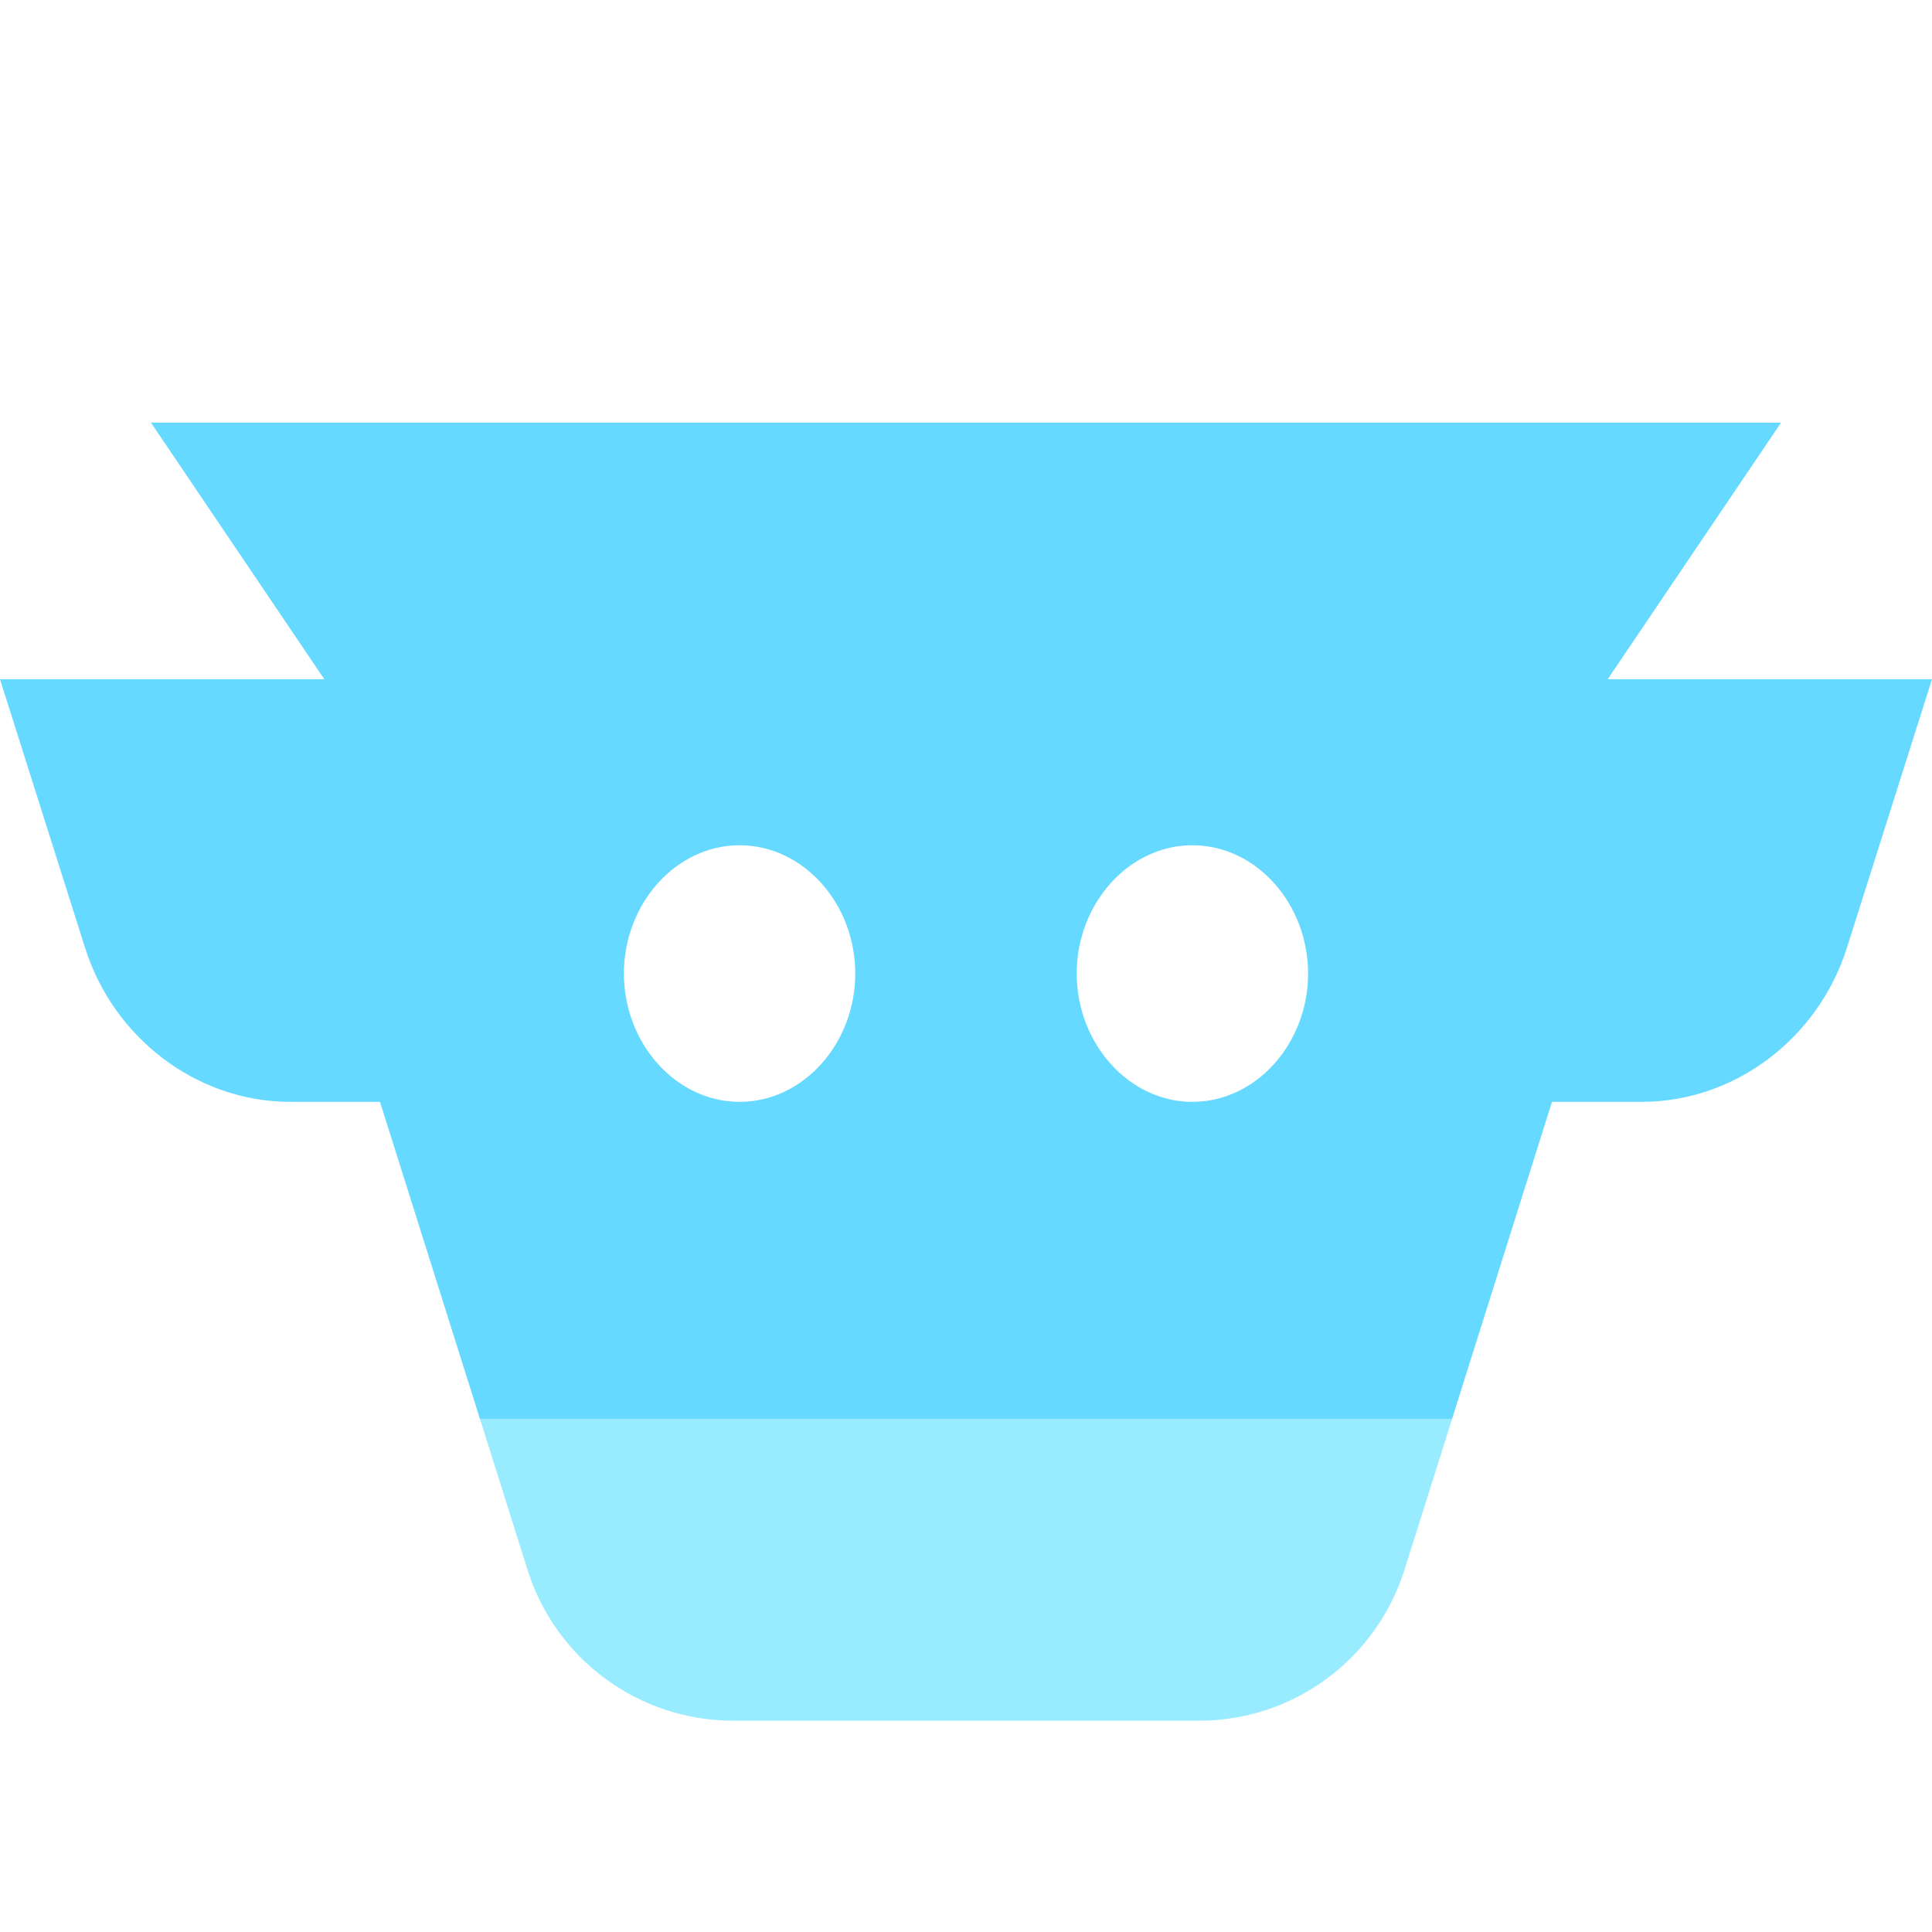
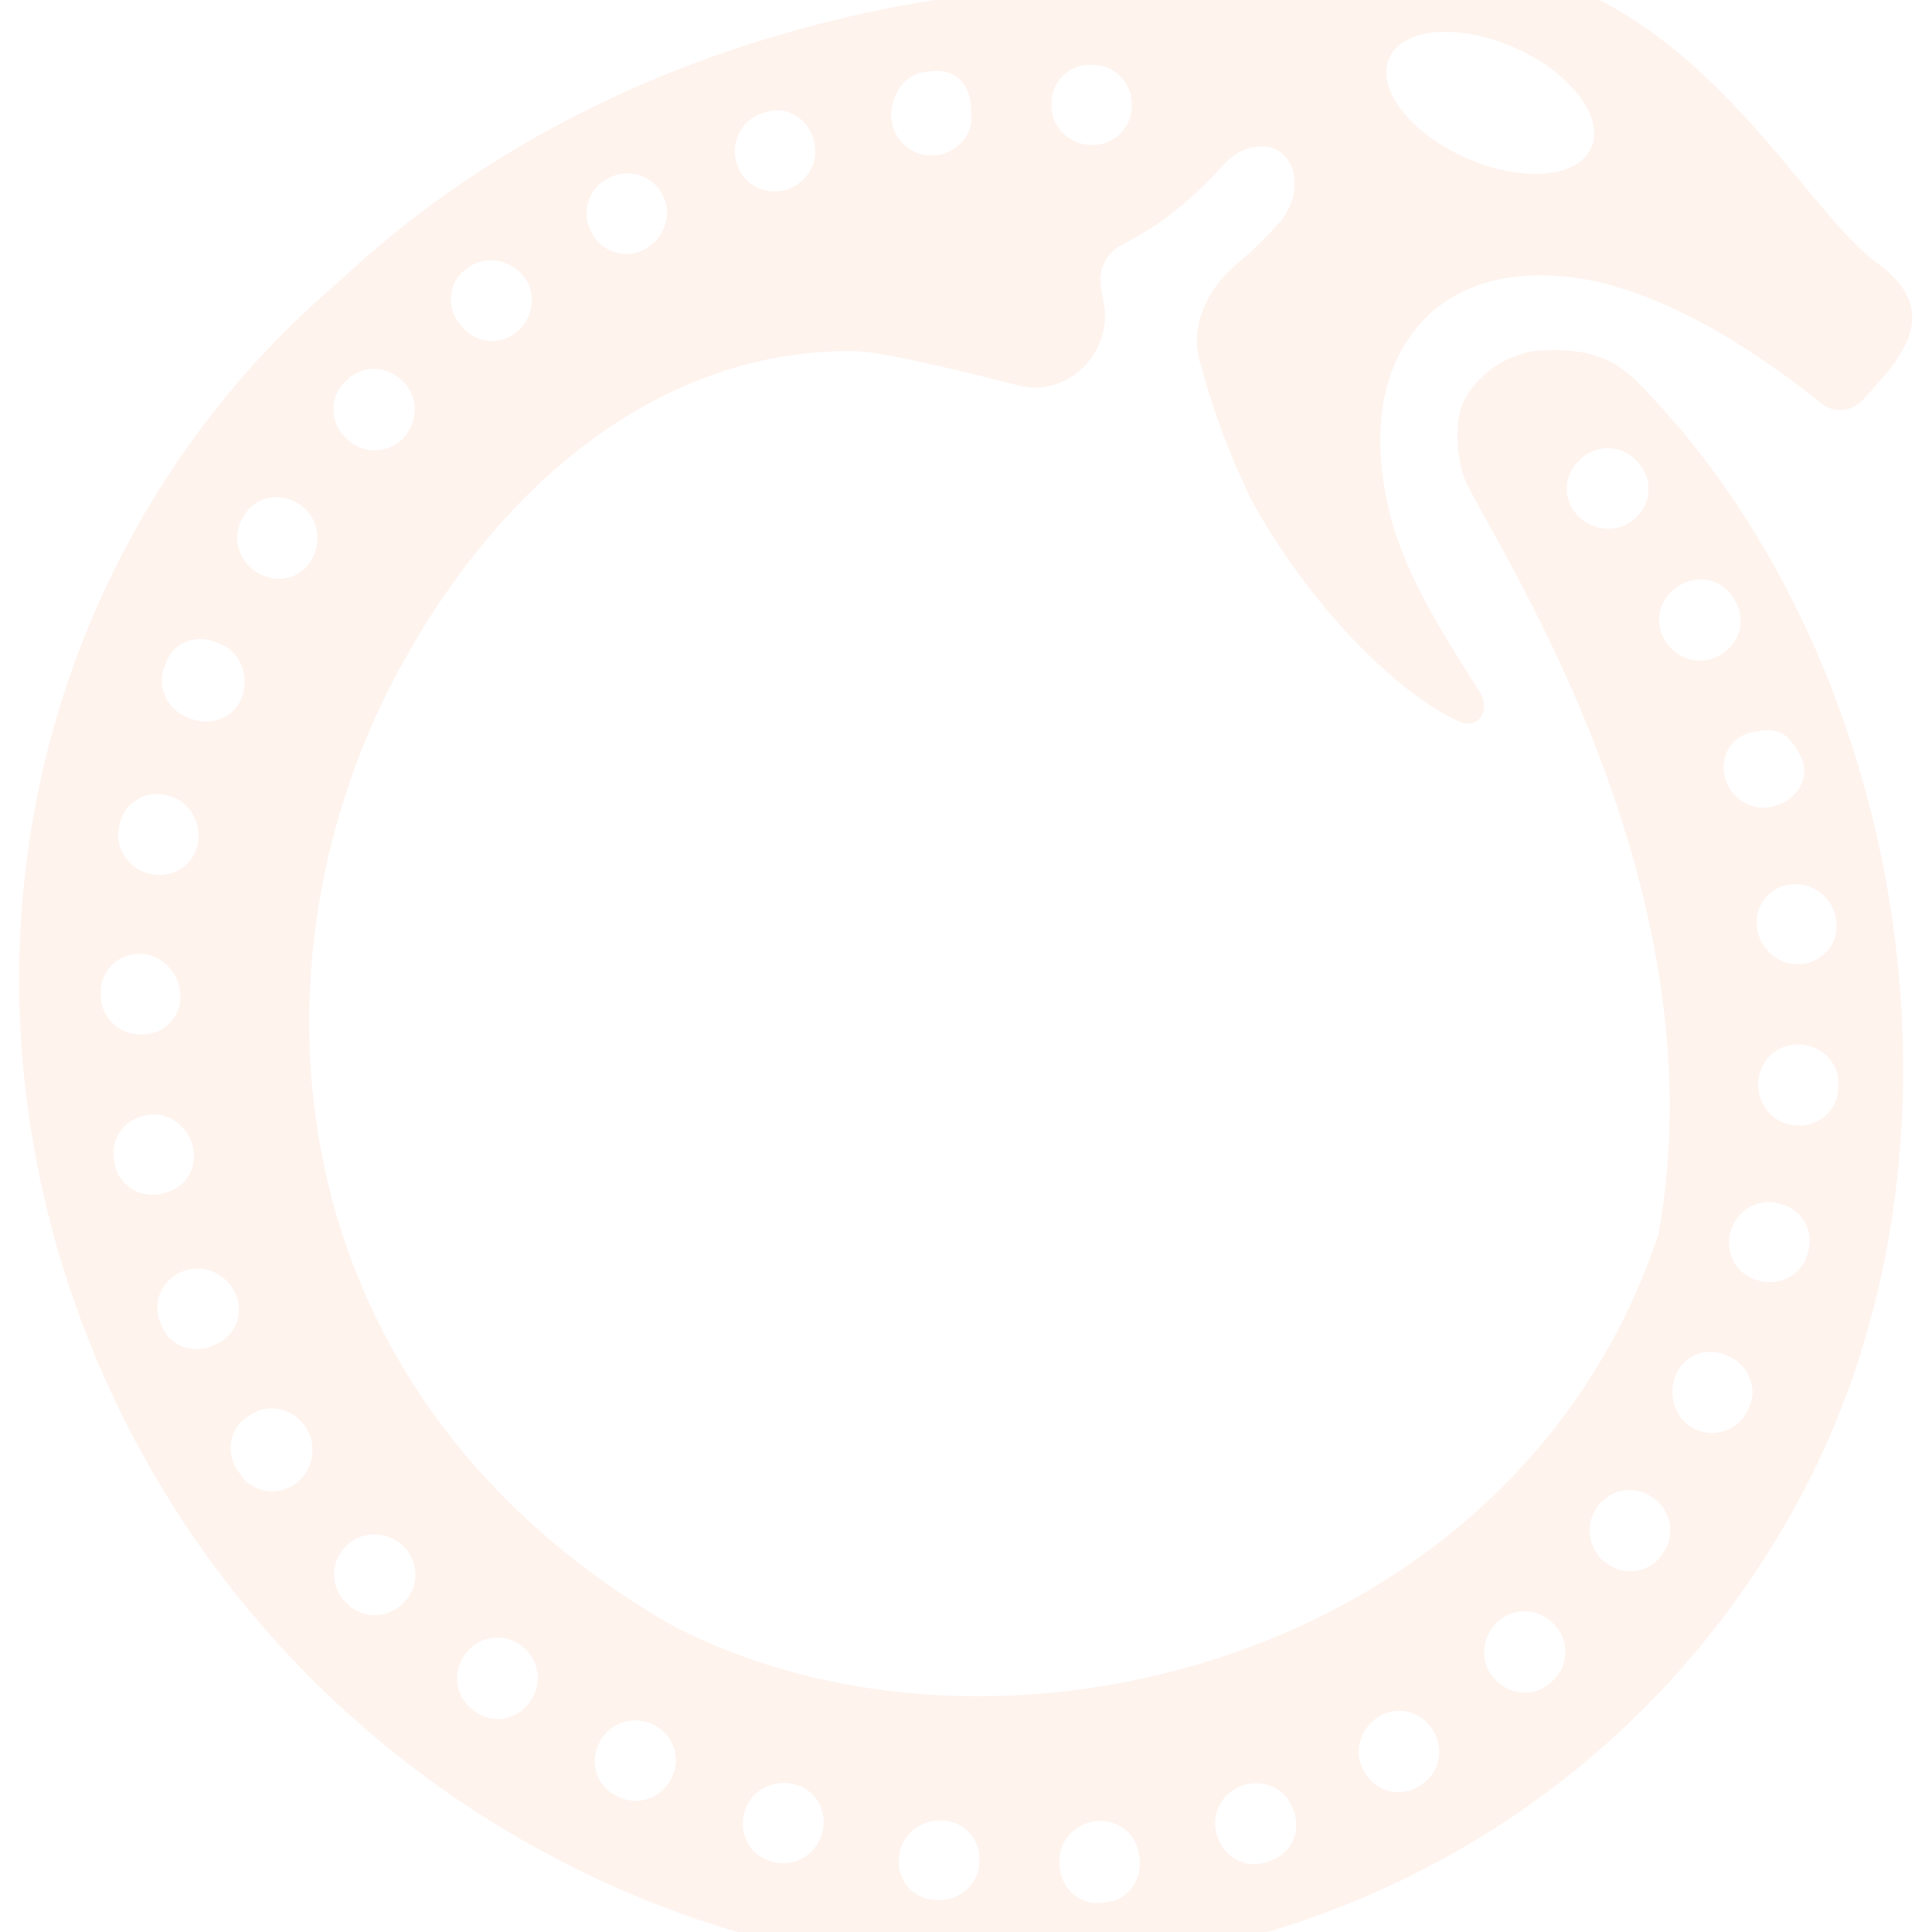
- <svg xmlns="http://www.w3.org/2000/svg" width="64" height="64" fill="none" viewBox="0 0 64 64">
-   <path fill="#99ecff" d="M46.526 52c-.94 2.977-3.69 5-6.799 5H24.274a7.14 7.14 0 0 1-6.8-5l-1.575-5h32.205z" />
-   <path fill="#65d9ff" d="M51.411 36.5 48.102 47H15.898l-3.31-10.5zM64 22.5l-2.82 8.9c-.94 2.977-3.69 5.1-6.798 5.1H39.5c2.117 0 3.832-1.941 3.832-4.25S41.617 28 39.5 28s-3.832 1.941-3.832 4.25 1.716 4.25 3.832 4.25h-15c2.117 0 3.832-1.941 3.832-4.25S26.617 28 24.5 28s-3.832 1.941-3.832 4.25 1.716 4.25 3.832 4.25H9.618c-3.108 0-5.859-2.123-6.799-5.1L0 22.5zm-10.743 0H10.743L5 14h54z" />
+ <svg xmlns="http://www.w3.org/2000/svg" width="64" height="64" viewBox="0 0 730 730" fill="none">
+   <g transform="translate(21.0,0) translate(344 365) scale(1.04) translate(-344 -365)">
+     <path d="M514.935 0.013C500.381 0.288 484.137 3.096 465.674 9.181C460.548 10.87 455.118 11.427 449.762 10.765C367.206 0.559 221.045 16.996 115.092 117.357C86.701 141.529 62.014 171.216 42.607 205.747C-48.758 368.716 11.529 581.06 178.373 679.966C344.935 778.716 552.904 726.372 644.154 563.404C719.31 429.81 683.219 248.06 587.279 152.154C577.719 142.935 567.283 140.184 550.219 141.56C550.219 141.56 541.219 142.993 534.219 148.56C527.219 154.126 524.719 160.06 524.719 160.06C522.219 165.06 521.219 177.06 525.248 188.247C534.5 209.56 619.058 333.935 595.56 462.561C543.902 617.466 354.721 665.811 237.219 604.561C90.938 520.186 79.25 362.466 139.719 254.185C176.75 187.779 234.125 141.247 302.719 141.56C312.095 141.56 339.114 147.895 363.297 154.126C380.822 158.641 397.406 142.067 394.092 124.275C393.725 122.308 393.368 120.332 393.015 118.345C391.893 112.006 395.115 105.704 400.873 102.826C414.083 96.221 425.902 86.835 436.672 74.896C439.085 72.222 441.881 69.691 445.252 68.425C462.249 62.044 469.552 82.135 457.309 95.539C452.45 100.858 447.333 105.822 441.94 110.376C431.692 119.028 425.373 132.199 428.861 145.149C433.272 161.529 439.453 179.051 447.904 196.06C465.87 229.081 497.236 264.355 523.137 276.17C530.226 279.404 534.829 271.922 530.617 265.367C516.018 242.648 503.519 221.967 498.373 202.154C491.342 175.122 493.529 150.279 507.904 132.935C518.529 120.013 535.248 113.607 554.31 114.076C560.717 114.232 567.279 115.013 574.154 116.576C597.844 122.276 624.833 136.591 654.877 160.697C659.302 164.248 665.881 163.646 669.713 159.461C683.227 144.701 699.959 127.616 674.779 109.388C645 87.83 603.842 -1.237 514.935 0.013ZM519.467 25.638C526.342 25.794 534.154 27.513 541.967 30.794C562.279 39.232 575.56 55.482 571.498 66.888C567.435 78.294 547.592 80.638 527.123 72.044C506.654 63.45 493.373 47.357 497.435 35.95C499.779 29.544 507.123 25.951 516.654 25.638H519.467ZM390.401 37.659C398.367 37.789 404.539 44.553 404.241 52.514L404.214 53.221C403.924 60.976 397.307 66.909 389.549 66.736C381.787 66.562 375.232 60.5 375.024 52.739L375.006 52.078C374.793 44.172 380.969 37.543 388.877 37.637C389.385 37.643 389.893 37.65 390.401 37.659ZM332.719 39.857C339.808 39.377 344.908 44.258 345.592 51.331L345.98 55.342C346.703 62.812 340.854 69.469 333.409 70.412C325.647 71.396 318.547 66.19 317.084 58.504C315.585 50.621 320.615 41.529 328.543 40.294C329.658 40.121 331.009 39.972 332.719 39.857ZM271.413 54.737C278.953 52.349 286.655 57.145 288.633 64.803L288.805 65.469C290.729 72.919 286.254 80.505 278.934 82.876C271.635 85.241 263.726 81.577 261.054 74.384L260.911 73.997C258.069 66.347 262.089 57.761 269.85 55.238C270.374 55.068 270.895 54.901 271.413 54.737ZM214.39 78.652C221.533 74.911 230.344 77.847 233.881 85.094L234.044 85.428C237.461 92.428 234.097 101.054 227.2 104.676C220.319 108.29 212.098 105.776 208.228 99.035L208.035 98.699C204.018 91.702 206.537 82.771 213.682 79.023C213.918 78.899 214.154 78.775 214.39 78.652ZM183.753 115.058C188.179 121.323 186.514 130.155 180.472 134.881C174.418 139.615 165.929 138.702 160.945 132.853L160.312 132.11C155.145 126.046 155.763 116.982 162.031 112.065C162.235 111.905 162.438 111.746 162.641 111.588C169.232 106.44 178.928 108.227 183.753 115.058ZM118.536 152.664C124.017 146.632 133.37 146.611 139.176 152.331L139.712 152.858C145.141 158.206 144.935 167.253 139.816 172.899C134.564 178.693 125.942 179.2 119.897 174.239L119.447 173.87C113.23 168.768 112.284 159.595 117.668 153.623C117.958 153.301 118.247 152.982 118.536 152.664ZM567.378 180.722C573.342 175.233 582.671 175.652 587.943 181.809C588.207 182.117 588.469 182.425 588.731 182.732C593.95 188.863 592.753 197.997 586.374 202.91L585.836 203.325C579.729 208.029 570.691 206.545 565.667 200.699C560.636 194.845 561.263 186.35 566.943 181.123L567.378 180.722ZM81.867 201.09C86.097 194.225 95.152 192.677 101.786 197.261L102.347 197.648C108.726 202.056 110.119 211.202 106.048 217.801C102.006 224.353 93.802 226.164 87.103 222.371L86.667 222.124C79.549 218.094 77.025 209.002 81.293 202.025C81.484 201.712 81.675 201.4 81.867 201.09ZM603.08 226.829C609.9 222.512 618.954 224.496 622.929 231.521C623.196 231.993 623.461 232.465 623.724 232.936C627.636 239.946 624.673 248.648 617.509 252.272L616.864 252.599C609.999 256.073 601.52 253.075 597.725 246.382C593.917 239.666 595.992 231.315 602.516 227.186L603.08 226.829ZM53.711 254.039C56.633 246.794 65.175 244.403 72.275 247.662L73.881 248.4C80.866 251.607 83.696 260.437 80.825 267.567C77.942 274.724 70.204 277.898 62.926 275.334L61.781 274.931C54.311 272.299 49.908 264.322 52.622 256.881C52.97 255.927 53.332 254.979 53.711 254.039ZM632.268 279.587C636.107 278.883 640.25 279.477 642.874 282.367C644.66 284.334 646.153 286.67 647.417 289.225C651.033 296.534 645.816 304.738 637.926 306.798L636.917 307.061C629.699 308.946 622.182 304.333 619.924 297.222C617.54 289.712 621.57 281.751 629.288 280.164C630.255 279.966 631.24 279.776 632.268 279.587ZM36.488 313.571C38.052 305.622 46.02 300.976 53.861 303.014L54.568 303.198C62.014 305.133 66.403 313.188 64.862 320.725C63.305 328.34 56.155 332.985 48.491 331.695L48.104 331.63C40.119 330.286 34.725 322.649 36.267 314.7C36.341 314.323 36.414 313.946 36.488 313.571ZM642.928 335.484C651.34 334.069 659.249 340.177 660.208 348.653C660.221 348.768 660.234 348.883 660.247 348.998C661.151 356.997 654.998 363.918 646.959 364.35C639.075 364.774 632.24 358.742 631.348 350.896C630.515 343.561 635.31 336.769 642.589 335.541C642.702 335.522 642.815 335.503 642.928 335.484ZM29.687 374.054C29.816 366.206 36.56 360.16 44.398 360.585C52.304 361.015 58.42 367.916 58.6 375.831C58.772 383.374 52.922 389.565 45.383 389.848L44.688 389.874C36.457 390.182 29.555 383.689 29.666 375.453C29.672 374.986 29.68 374.519 29.687 374.054ZM631.856 406.763C632.497 399.04 639.035 393.115 646.773 393.529L647.378 393.561C655.434 393.992 661.666 400.879 660.946 408.914C660.901 409.413 660.855 409.911 660.808 410.408C660.058 418.373 652.715 423.94 644.786 422.868L644.322 422.806C636.582 421.76 631.209 414.546 631.856 406.763ZM63.297 431.526C64.623 438.833 60.126 445.726 52.899 447.434L51.752 447.705C43.907 449.56 36.035 444.713 34.699 436.764C34.608 436.222 34.519 435.68 34.431 435.138C33.17 427.384 38.688 420.207 46.473 419.157L47.272 419.049C54.904 418.018 61.922 423.949 63.297 431.526ZM621.728 461.495C623.829 454.137 631.241 449.388 638.688 451.147L639.628 451.369C647.342 453.192 652.193 460.873 650.063 468.509C649.946 468.926 649.829 469.343 649.711 469.76C647.507 477.53 639.109 481.64 631.433 479.125C631.196 479.047 630.959 478.97 630.723 478.892C623.512 476.536 619.646 468.789 621.728 461.495ZM60.288 475.638C67.647 473.133 75.886 477.336 78.817 484.535C81.661 491.517 78.515 499.217 71.667 502.37L70.61 502.857C63.31 506.218 54.649 503.209 51.769 495.706C51.527 495.076 51.288 494.444 51.052 493.811C48.303 486.449 52.312 478.351 59.752 475.821C59.931 475.76 60.109 475.699 60.288 475.638ZM602.106 513.068C605.312 506.208 613.14 503.415 620.11 506.373L620.875 506.698C628.394 509.889 631.932 518.563 628.311 525.884C628.156 526.197 628.002 526.508 627.847 526.819C624.254 534.033 615.196 536.716 608.113 532.872C601.267 529.157 598.809 520.126 602.106 513.068ZM85.319 527.338C91.797 523.715 100.171 526.438 104.184 532.682C108.486 539.378 106.893 548.212 100.519 552.977C94.157 557.734 85.019 556.471 80.517 549.927C80.129 549.362 79.744 548.8 79.363 548.24C74.729 541.43 76.542 532.327 83.7 528.251C84.238 527.945 84.778 527.64 85.319 527.338ZM573.352 561.495C577.843 555.193 586.53 553.448 592.957 557.76L593.409 558.063C600.118 562.565 601.955 571.691 597.272 578.276C597.061 578.572 596.851 578.866 596.641 579.16C591.965 585.689 582.798 586.753 576.473 581.805L576.055 581.477C569.919 576.678 568.831 567.839 573.352 561.495ZM119.429 575.19C125.208 569.91 134.219 570.415 139.741 575.964C145.155 581.404 145.431 590.113 140.213 595.742L139.799 596.189C134.274 602.149 124.952 602.477 119.211 596.725C118.976 596.489 118.741 596.253 118.507 596.018C112.793 590.273 113.132 580.944 119.114 575.478L119.429 575.19ZM536.918 603.479C542.607 598.059 551.316 598.139 557.017 603.545L557.262 603.779C563.111 609.326 563.319 618.632 557.545 624.256C557.244 624.55 556.943 624.842 556.643 625.132C550.756 630.825 541.386 630.118 536.028 623.925L535.533 623.353C530.576 617.624 531.434 608.704 536.918 603.479ZM162.357 614.632C167.054 608.44 175.8 607.221 182.14 611.716C188.466 616.203 190.412 624.932 186.187 631.436L185.828 631.988C181.44 638.743 172.422 640.704 165.871 636.018C165.57 635.803 165.269 635.587 164.969 635.37C158.428 630.663 157.178 621.462 162.047 615.041L162.357 614.632ZM493.642 637.907C500.059 633.749 508.477 635.343 512.859 641.609L513.287 642.221C517.912 648.834 516.327 657.965 509.555 662.354C509.236 662.56 508.918 662.766 508.6 662.97C501.834 667.326 492.912 664.95 488.873 657.99L488.529 657.397C484.656 650.721 487.164 642.104 493.642 637.907ZM211.198 646.397C214.969 639.6 223.555 637.214 230.515 640.676C237.434 644.118 240.562 652.398 237.305 659.406L237.064 659.924C233.66 667.25 224.901 670.405 217.667 666.809C217.376 666.665 217.084 666.52 216.793 666.375C209.6 662.785 207.021 653.923 210.922 646.894L211.198 646.397ZM444.133 662.821C451.186 660.188 459.27 663.23 462.294 670.125L462.752 671.17C465.964 678.493 462.744 687.065 455.243 689.837C454.637 690.061 454.029 690.282 453.421 690.501C445.881 693.218 437.703 688.873 435.349 681.212L435.099 680.4C432.864 673.127 437.005 665.482 444.133 662.821ZM264.14 670.648C266.975 663.459 275.575 660.154 282.888 662.656C290.213 665.162 293.815 672.882 291.666 680.32C289.375 688.251 280.904 692.886 273.091 690.223C272.821 690.131 272.552 690.039 272.283 689.946C264.584 687.305 260.955 678.731 263.94 671.158C264.007 670.988 264.074 670.818 264.14 670.648ZM319.919 687.022C321.309 679.498 328.986 674.617 336.58 675.55C344.065 676.47 349.301 682.859 348.898 690.39L348.881 690.72C348.438 698.991 341.032 705.214 332.799 704.299C332.405 704.256 332.012 704.212 331.619 704.167C323.588 703.263 318.314 695.705 319.783 687.759L319.919 687.022ZM390.931 675.691C398.365 674.717 405.367 679.608 406.691 686.988L406.936 688.356C408.358 696.283 403.37 704.076 395.379 705.078C394.55 705.182 393.718 705.278 392.883 705.365C384.963 706.189 378.383 699.809 377.998 691.856L377.944 690.74C377.576 683.143 383.389 676.678 390.931 675.691Z" fill="#FFF3EE" />
+   </g>
</svg>
